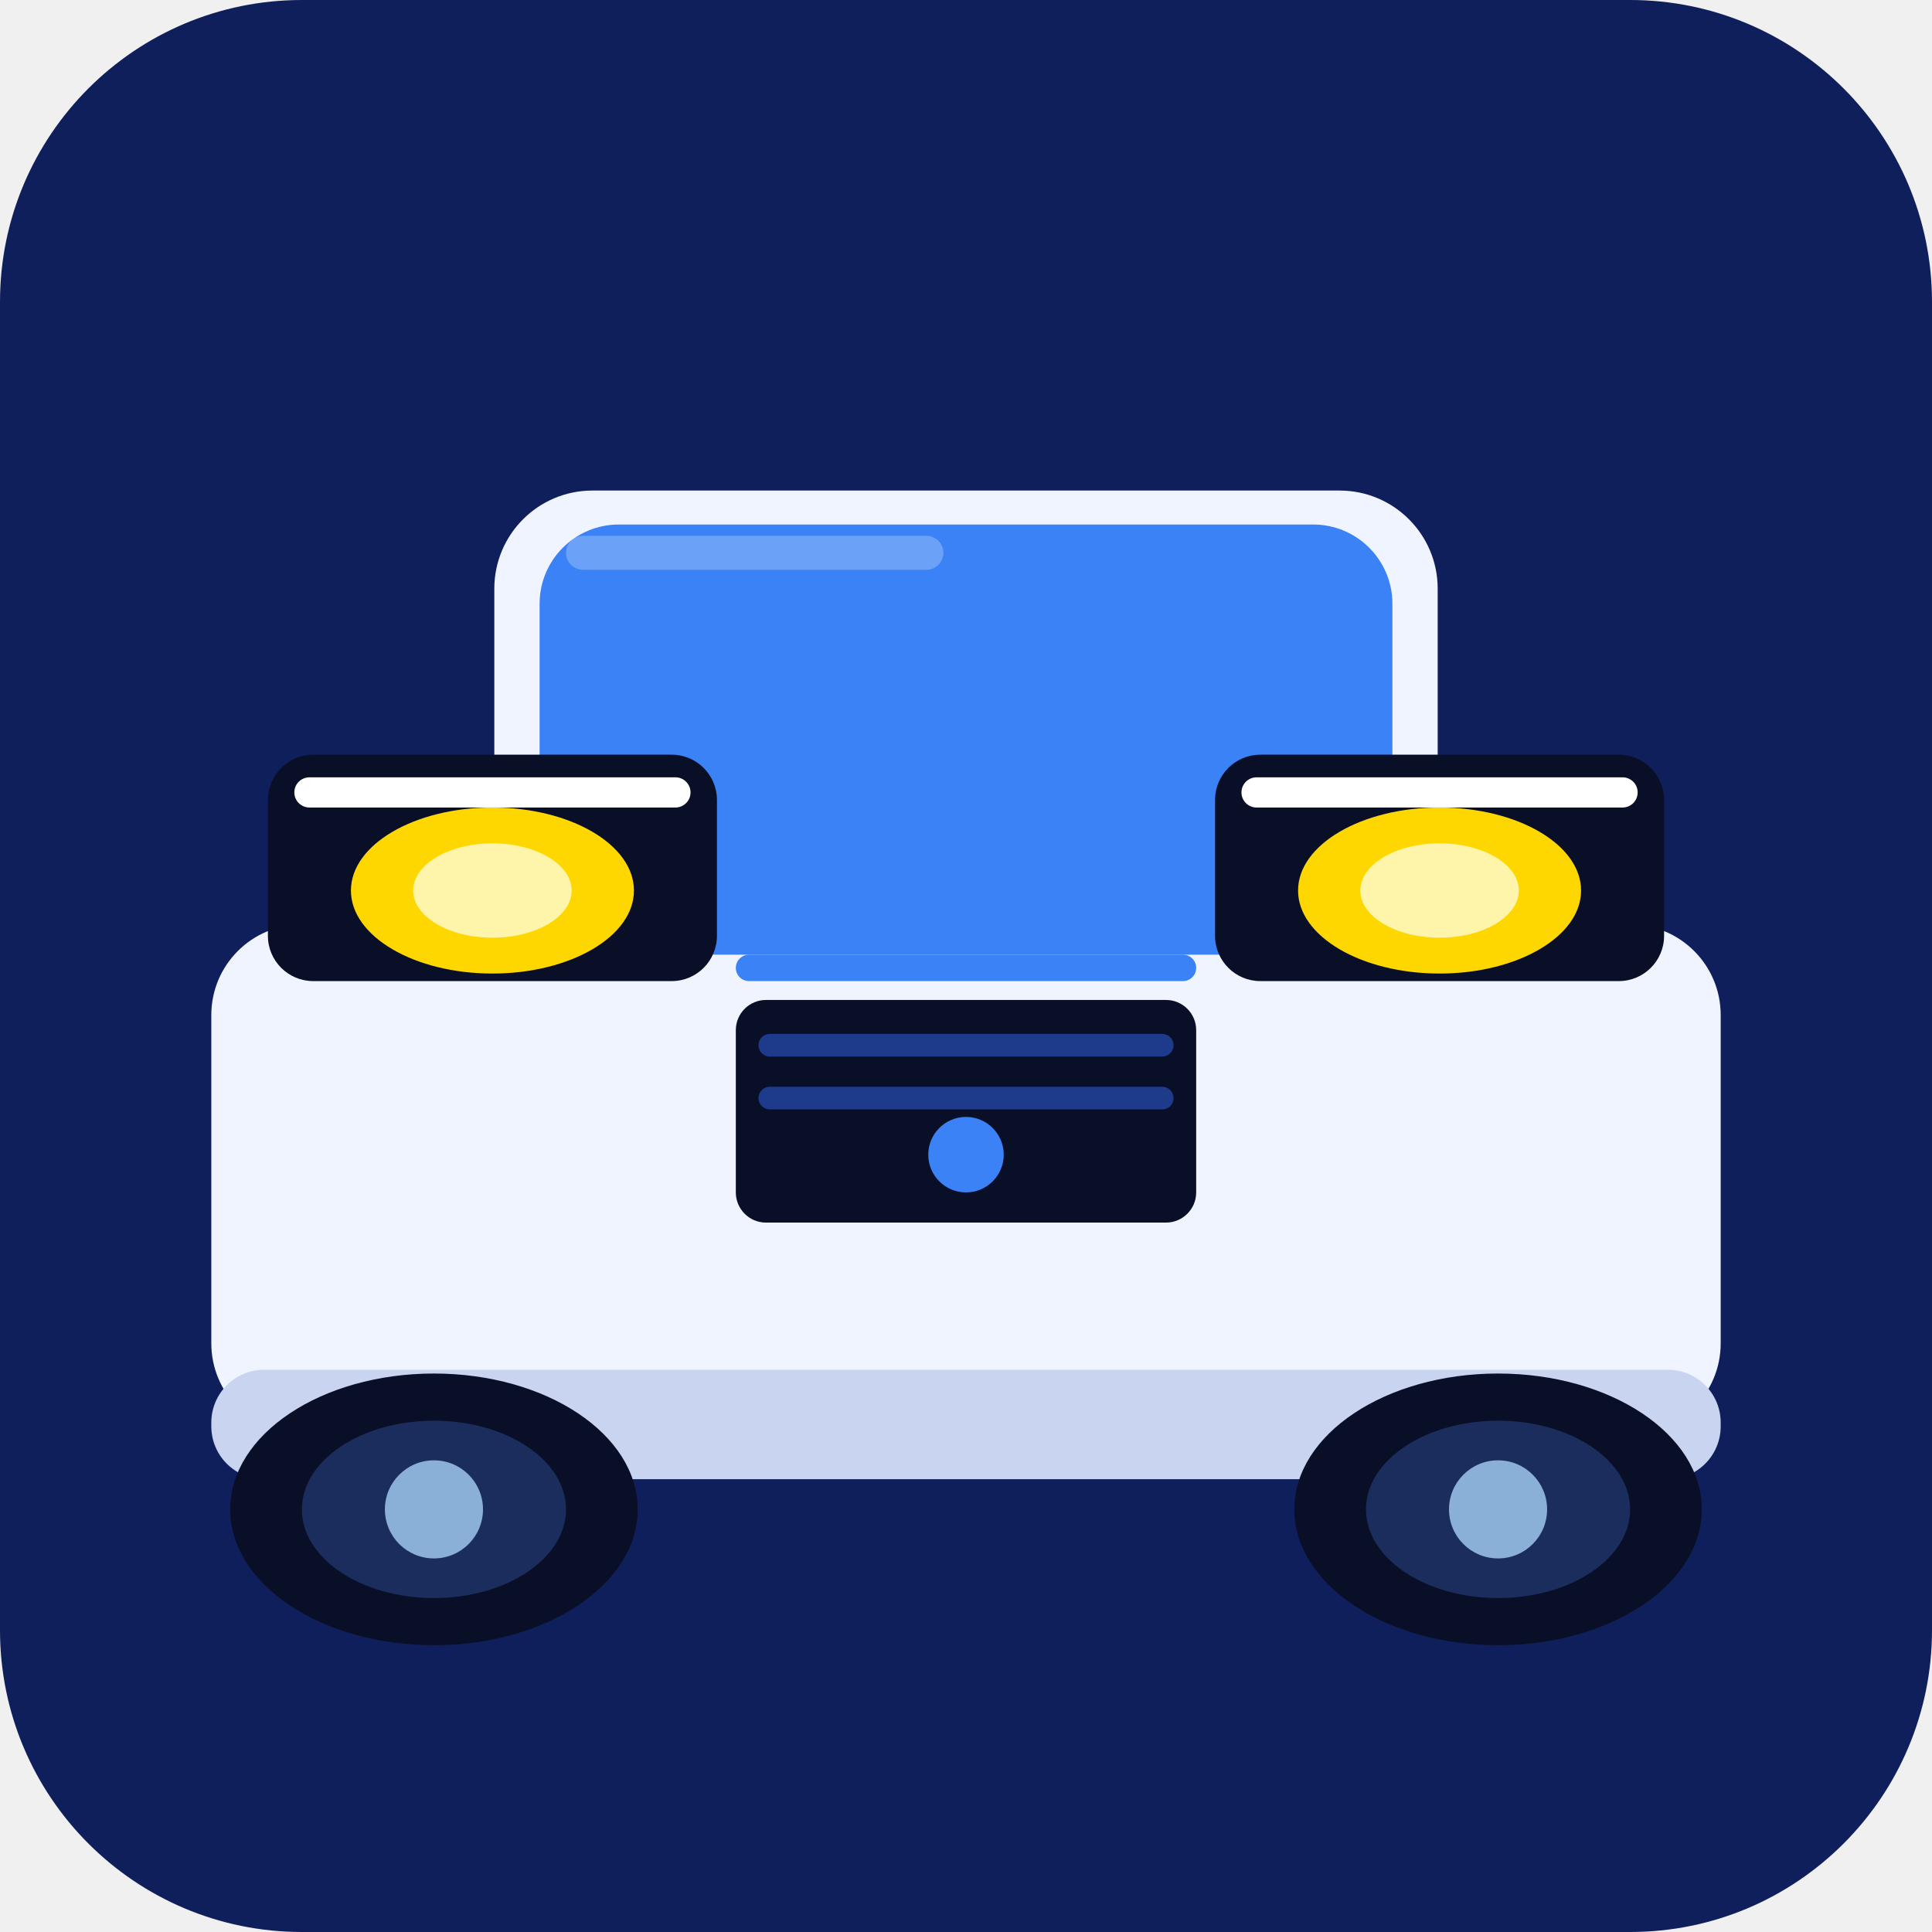
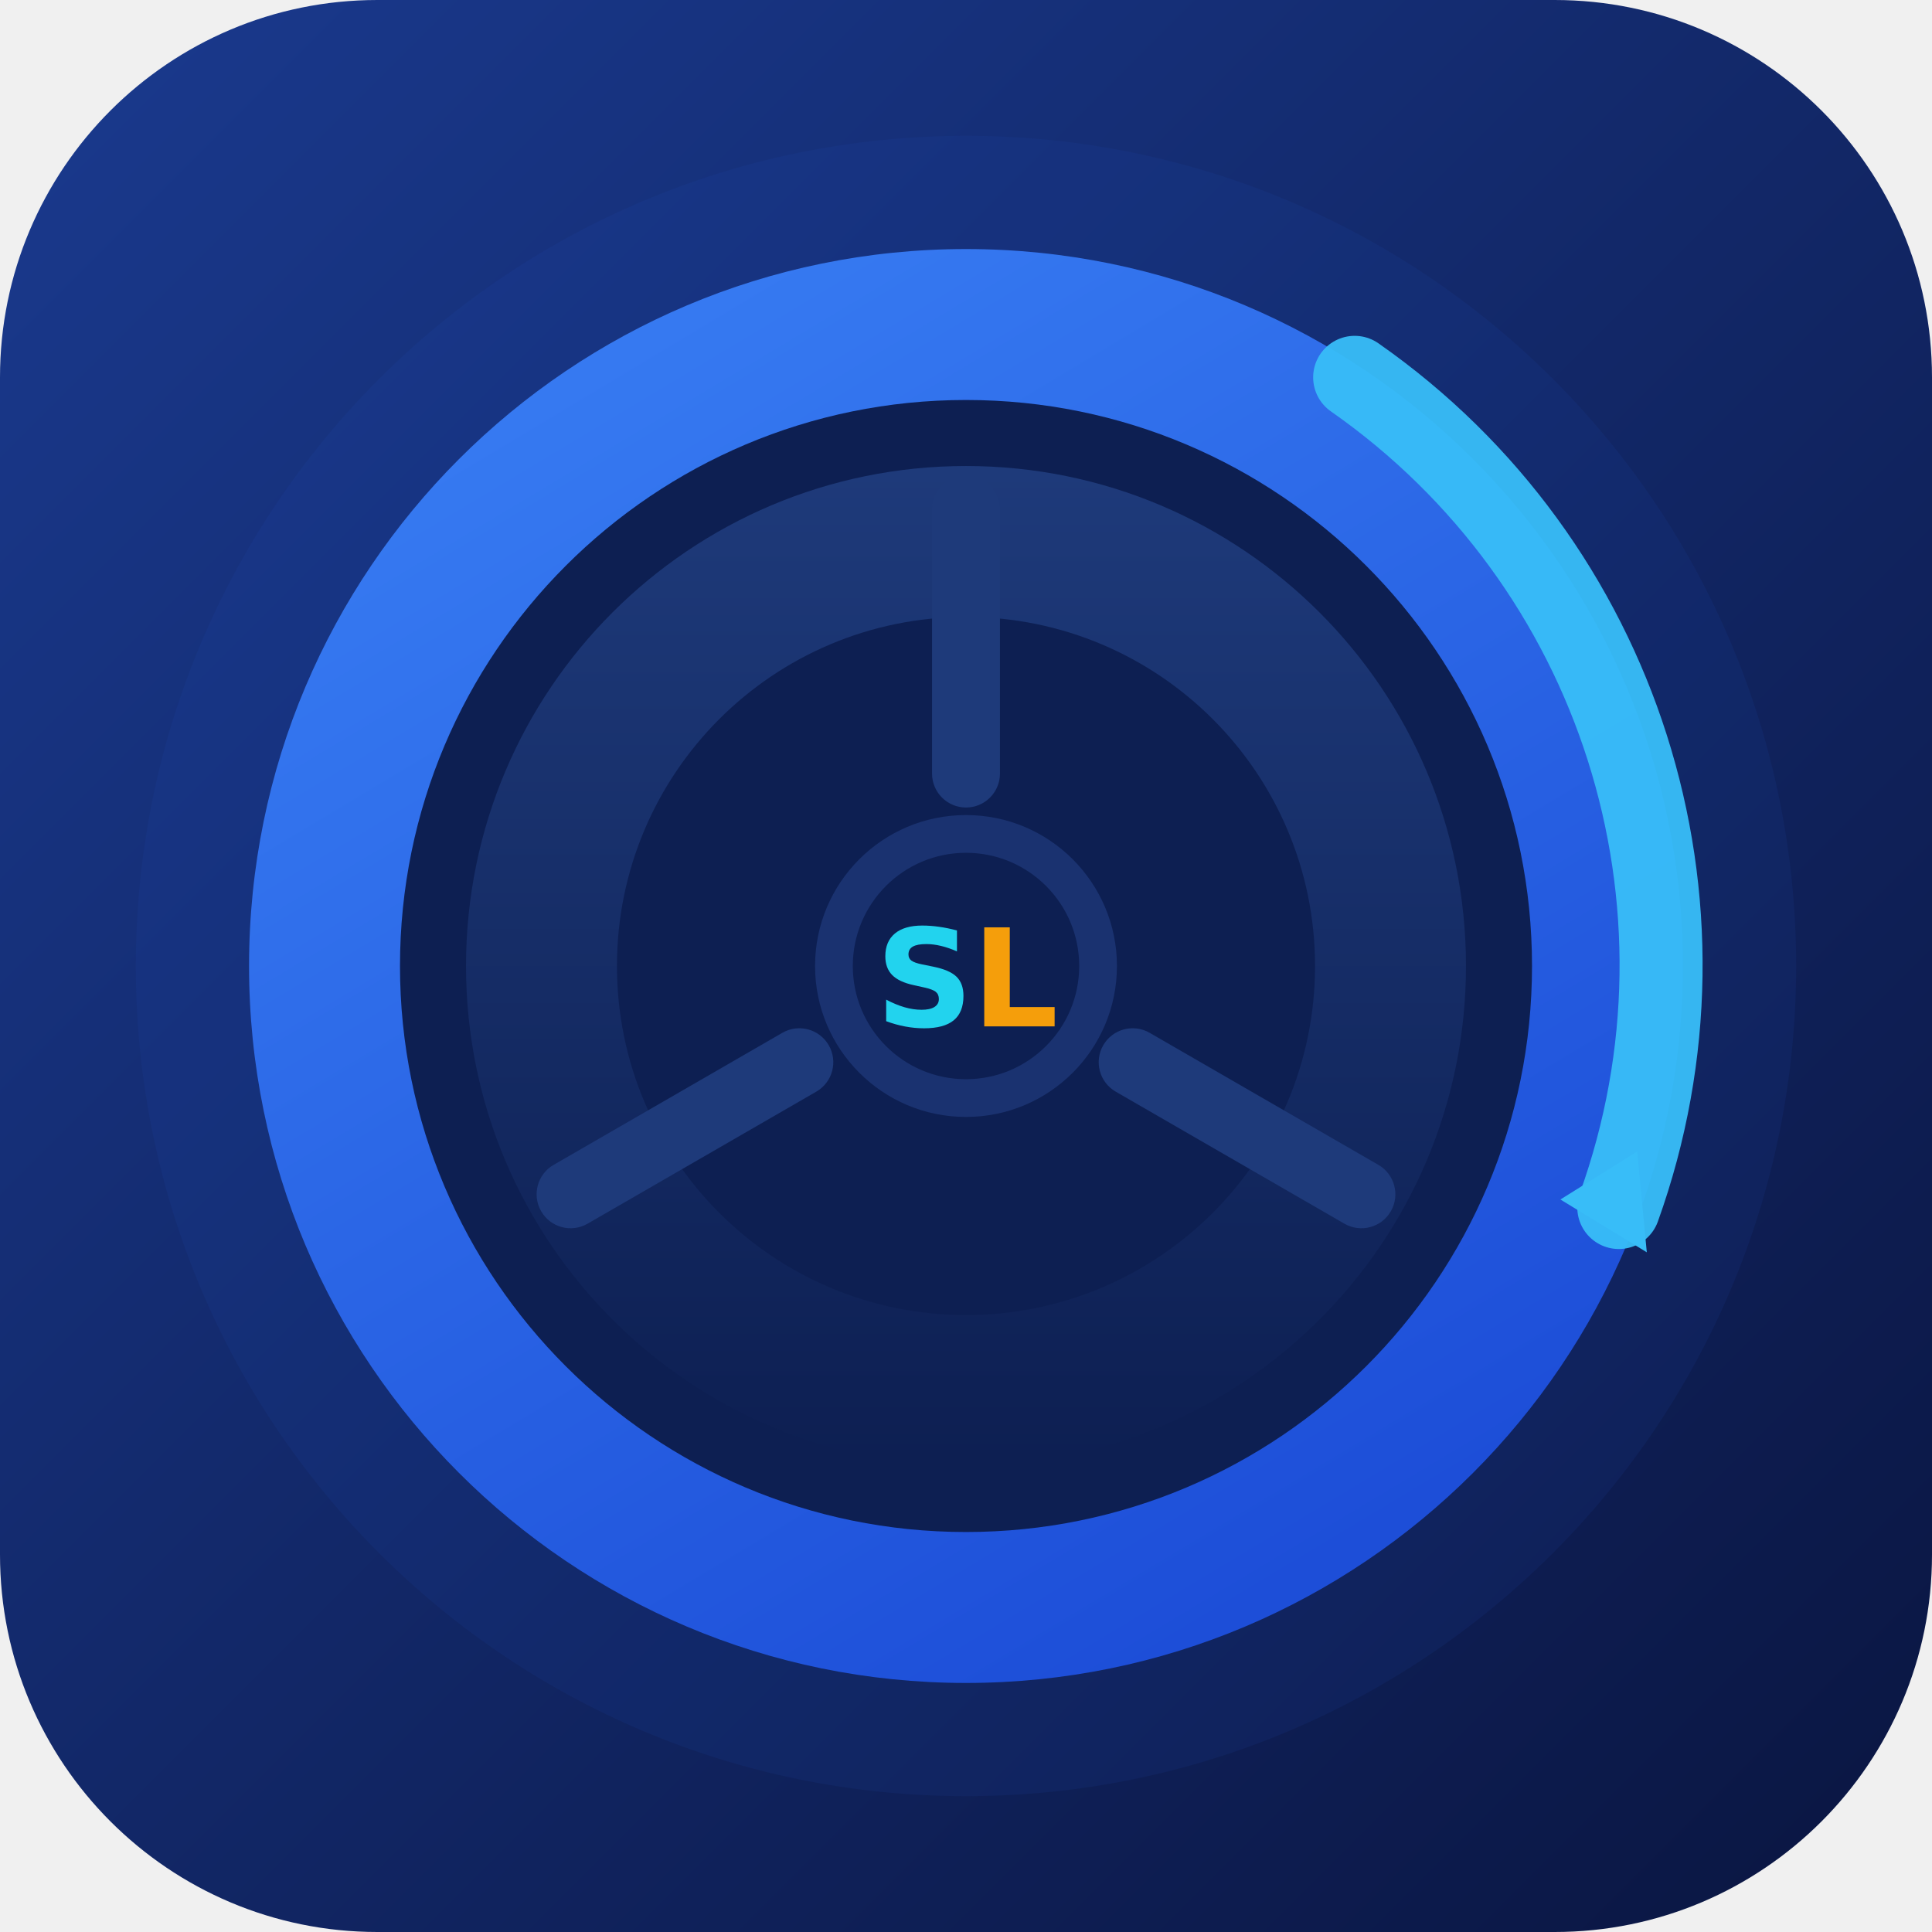
<svg xmlns="http://www.w3.org/2000/svg" viewBox="0 0 1024 1024">
  <defs>
-     <clipPath id="r">
-       <rect width="1024" height="1024" rx="160" />
+     <linearGradient id="bg" x1="0%" y1="0%" x2="100%" y2="100%">
+       <stop offset="0%" stop-color="#1a3a8f" />
+       <stop offset="100%" stop-color="#0a1540" />
+     </linearGradient>
+     <linearGradient id="ring_g" x1="0%" y1="0%" x2="60%" y2="100%">
+       <stop offset="0%" stop-color="#3b82f6" />
+       <stop offset="100%" stop-color="#1d4ed8" />
+     </linearGradient>
+     <linearGradient id="wheel_g" x1="0%" y1="0%" x2="0%" y2="100%">
+       <stop offset="0%" stop-color="#1e3a7a" />
+       <stop offset="100%" stop-color="#0d1f52" />
+     </linearGradient>
+     <clipPath id="rc">
+       <rect width="1024" height="1024" rx="200" />
    </clipPath>
  </defs>
-   <rect width="1024" height="1024" rx="160" fill="#0f1f5c" />
-   <g clip-path="url(#r)">
-     <rect x="112" y="490" width="800" height="270" rx="48" fill="#f0f4ff" />
-     <rect x="262" y="260" width="500" height="258" rx="52" fill="#f0f4ff" />
-     <rect x="262" y="490" width="500" height="30" fill="#f0f4ff" />
-     <rect x="286" y="278" width="452" height="228" rx="42" fill="#3b82f6" />
-     <rect x="300" y="284" width="200" height="18" rx="9" fill="white" opacity="0.25" />
-     <rect x="644" y="400" width="238" height="120" rx="24" fill="#0a0f28" />
-     <rect x="658" y="412" width="210" height="16" rx="8" fill="white" />
-     <ellipse cx="763" cy="472" rx="75" ry="44" fill="#ffd700" />
-     <ellipse cx="763" cy="472" rx="42" ry="25" fill="#fff5aa" />
-     <rect x="142" y="400" width="238" height="120" rx="24" fill="#0a0f28" />
-     <rect x="156" y="412" width="210" height="16" rx="8" fill="white" />
-     <ellipse cx="261" cy="472" rx="75" ry="44" fill="#ffd700" />
-     <ellipse cx="261" cy="472" rx="42" ry="25" fill="#fff5aa" />
-     <rect x="390" y="506" width="244" height="14" rx="7" fill="#3b82f6" />
-     <rect x="390" y="530" width="244" height="118" rx="16" fill="#0a0f28" />
-     <rect x="402" y="548" width="220" height="12" rx="6" fill="#1e3a8a" />
-     <rect x="402" y="576" width="220" height="12" rx="6" fill="#1e3a8a" />
-     <circle cx="512" cy="612" r="20" fill="#3b82f6" />
-     <rect x="112" y="726" width="800" height="58" rx="28" fill="#c8d4f0" />
-     <ellipse cx="230" cy="800" rx="108" ry="72" fill="#0a0f28" />
-     <ellipse cx="230" cy="800" rx="70" ry="47" fill="#1a2d5c" />
-     <ellipse cx="230" cy="800" rx="26" ry="26" fill="#8ab0d8" />
-     <ellipse cx="794" cy="800" rx="108" ry="72" fill="#0a0f28" />
-     <ellipse cx="794" cy="800" rx="70" ry="47" fill="#1a2d5c" />
-     <ellipse cx="794" cy="800" rx="26" ry="26" fill="#8ab0d8" />
-   </g>
+   <rect width="1024" height="1024" rx="200" fill="url(#bg)" />
+   <circle cx="512" cy="512" r="440" fill="#1e4fc2" opacity="0.10" clip-path="url(#rc)" />
+   <circle cx="512" cy="512" r="380" fill="url(#ring_g)" />
+   <circle cx="512" cy="512" r="300" fill="#0d1f52" />
+   <circle cx="512" cy="512" r="265" fill="url(#wheel_g)" />
+   <circle cx="512" cy="512" r="185" fill="#0d1f52" />
+   <rect x="494" y="252" width="36" height="176" rx="18" fill="#1e3a7a" />
+   <rect x="494" y="252" width="36" height="176" rx="18" fill="#1e3a7a" transform="rotate(120,512,512)" />
+   <rect x="494" y="252" width="36" height="176" rx="18" fill="#1e3a7a" transform="rotate(240,512,512)" />
+   <circle cx="512" cy="512" r="80" fill="#1a3270" />
+   <circle cx="512" cy="512" r="60" fill="#0d1f52" />
+   <text x="490" y="544" font-family="DejaVu Sans, Arial Black, sans-serif" font-weight="900" font-size="72" fill="#22d3ee" text-anchor="middle">S</text>
+   <text x="538" y="544" font-family="DejaVu Sans, Arial Black, sans-serif" font-weight="900" font-size="72" fill="#f59e0b" text-anchor="middle">L</text>
+   <path d="M 718 200 A 380 380 0 0 1 858 640" fill="none" stroke="#38bdf8" stroke-width="44" stroke-linecap="round" opacity="0.95" />
+   <polygon points="0,-28 24,20 -24,20" fill="#38bdf8" transform="translate(858,640) rotate(148)" />
</svg>
